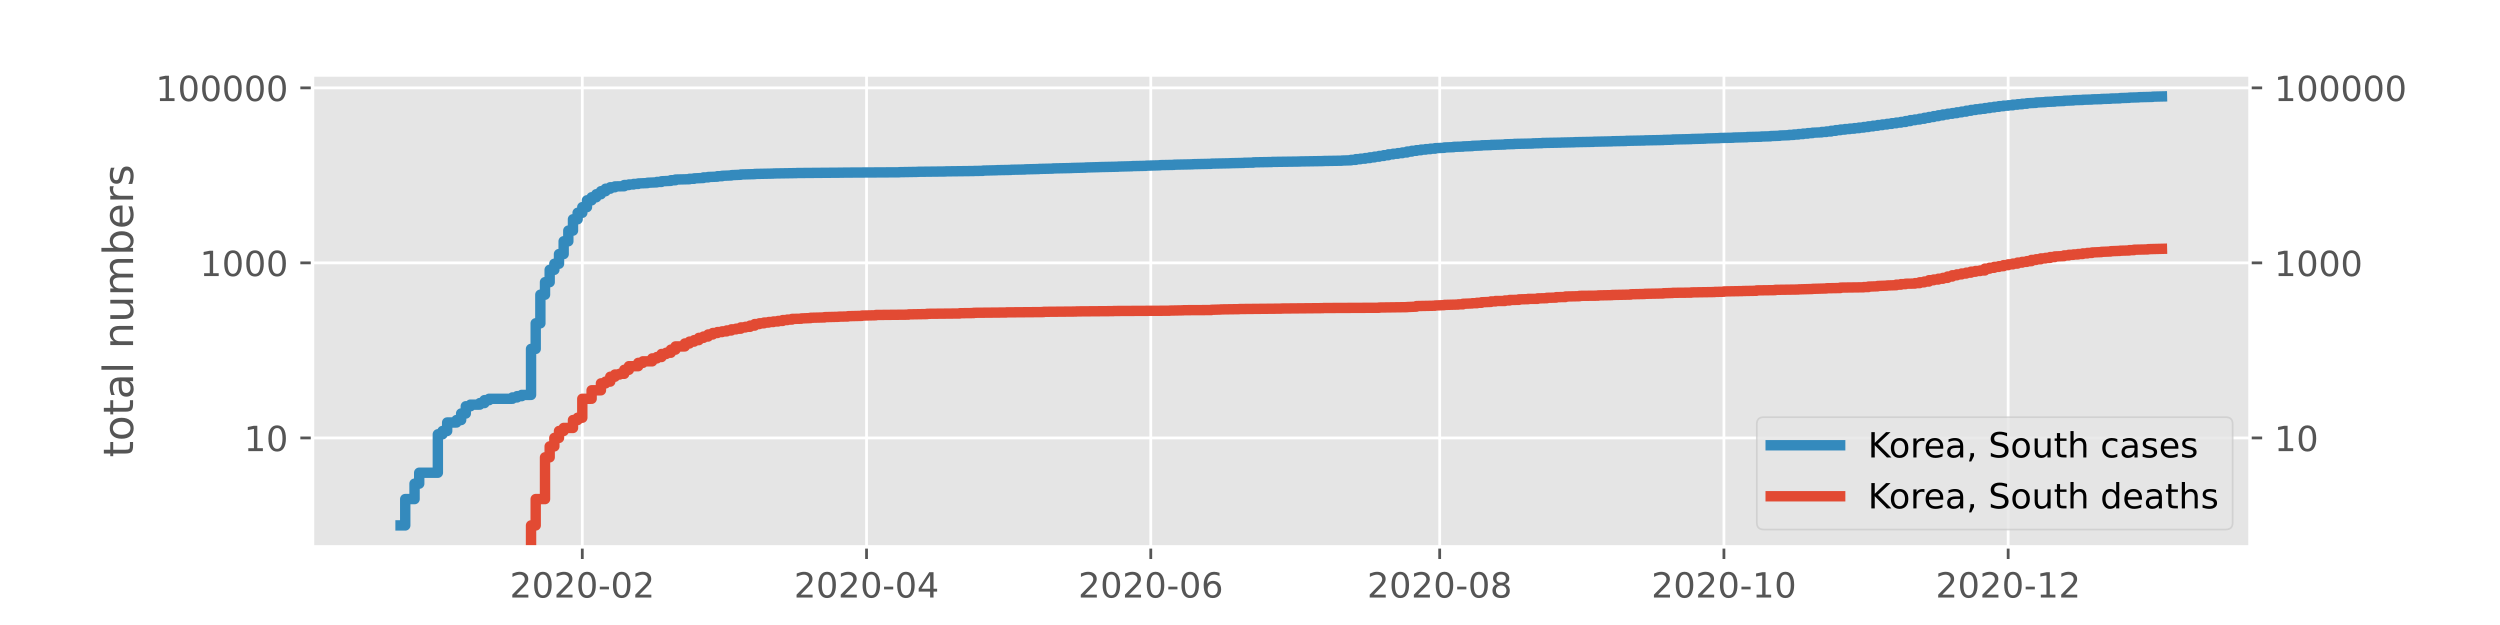
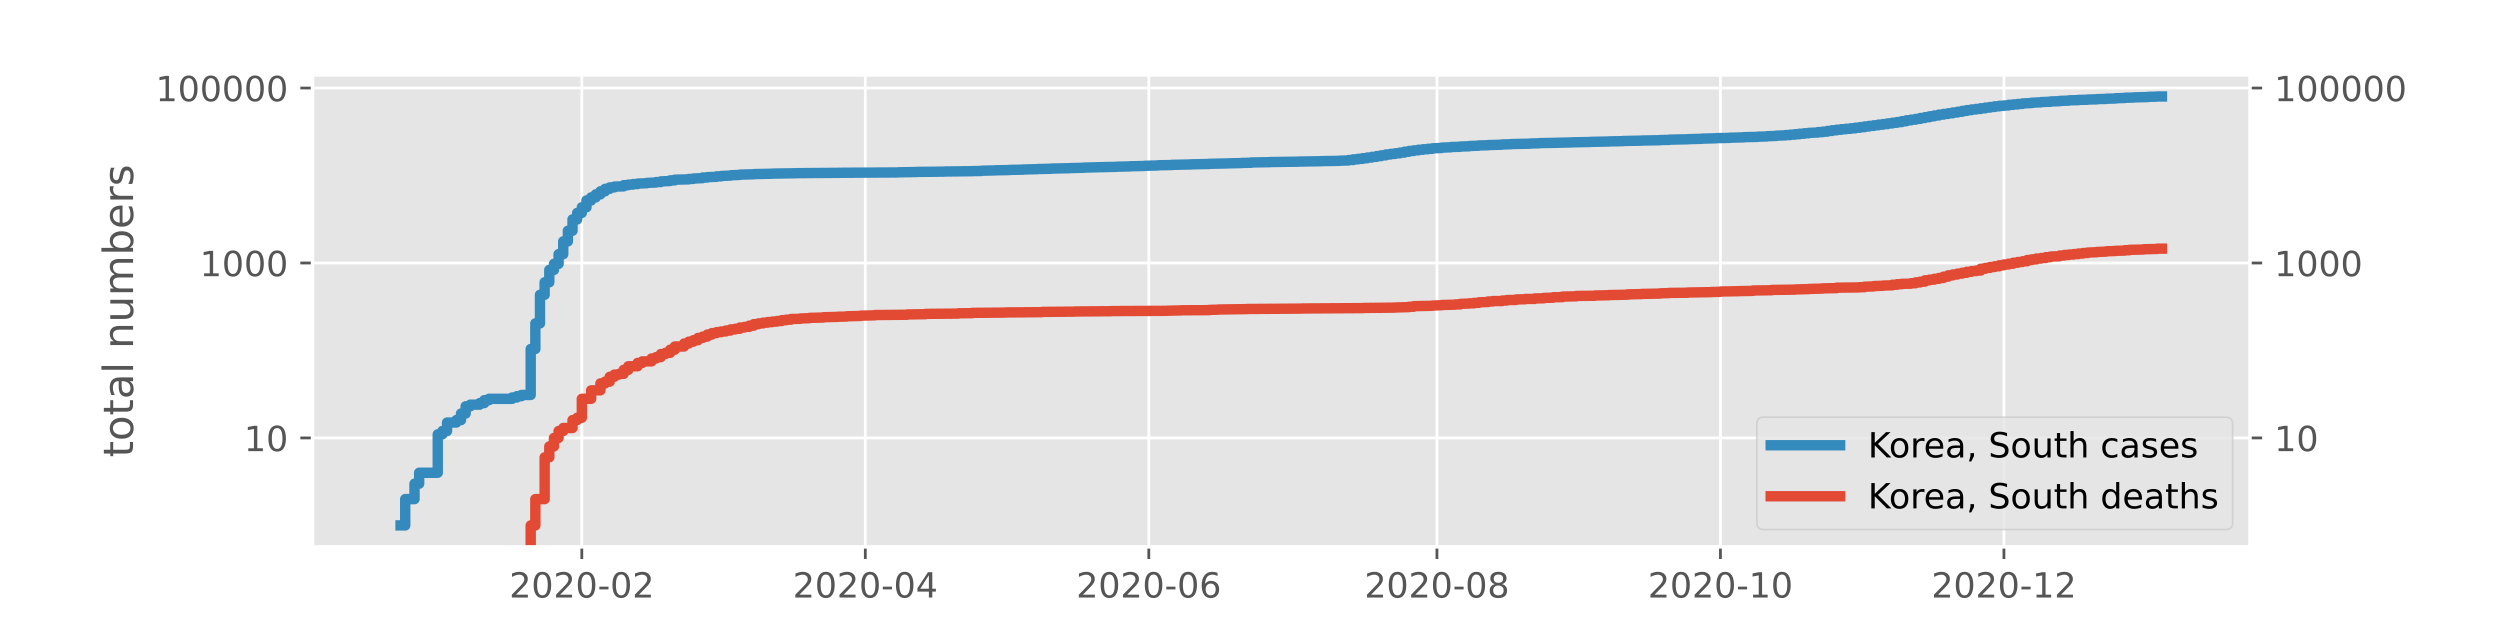
<svg xmlns="http://www.w3.org/2000/svg" xmlns:xlink="http://www.w3.org/1999/xlink" height="180pt" version="1.1" viewBox="0 0 720 180" width="720pt">
  <defs>
    <style type="text/css">*{stroke-linecap:butt;stroke-linejoin:round;}</style>
  </defs>
  <g id="figure_1">
    <g id="patch_1">
      <path d="M 0 180  L 720 180  L 720 0  L 0 0  z " style="fill:#ffffff;" />
    </g>
    <g id="axes_1">
      <g id="patch_2">
        <path d="M 90 157.5  L 648 157.5  L 648 21.6  L 90 21.6  z " style="fill:#e5e5e5;" />
      </g>
      <g id="matplotlib.axis_1">
        <g id="xtick_1">
          <g id="line2d_1">
-             <path clip-path="url(#p3147cd5ca9)" d="M 167.701 157.5  L 167.701 21.6  " style="fill:none;stroke:#ffffff;stroke-linecap:square;stroke-width:0.8;" />
+             <path clip-path="url(#p3186e4d75a)" d="M 167.563 157.5  L 167.563 21.6  " style="fill:none;stroke:#ffffff;stroke-linecap:square;stroke-width:0.8;" />
          </g>
          <g id="line2d_2">
            <defs>
-               <path d="M 0 0  L 0 3.5  " id="m04c2a3dbbf" style="stroke:#555555;stroke-width:0.8;" />
+               <path d="M 0 0  L 0 3.5  " id="m33f49ccb04" style="stroke:#555555;stroke-width:0.8;" />
            </defs>
            <g>
-               <use style="fill:#555555;stroke:#555555;stroke-width:0.8;" x="167.701" xlink:href="#m04c2a3dbbf" y="157.5" />
+               <use style="fill:#555555;stroke:#555555;stroke-width:0.8;" x="167.563" xlink:href="#m33f49ccb04" y="157.5" />
            </g>
          </g>
          <g id="text_1">
-             <text style="fill:#555555;font-family:DejaVu Sans;font-size:10px;font-stretch:normal;font-style:normal;font-weight:normal;text-anchor:middle;" transform="rotate(-0, 167.7013, 172.0984)" x="167.701" y="172.098">2020-02</text>
+             <text style="fill:#555555;font-family:DejaVu Sans;font-size:10px;font-stretch:normal;font-style:normal;font-weight:normal;text-anchor:middle;" transform="rotate(-0, 167.5632, 172.0984)" x="167.563" y="172.098">2020-02</text>
          </g>
        </g>
        <g id="xtick_2">
          <g id="line2d_3">
-             <path clip-path="url(#p3147cd5ca9)" d="M 249.563 157.5  L 249.563 21.6  " style="fill:none;stroke:#ffffff;stroke-linecap:square;stroke-width:0.8;" />
+             <path clip-path="url(#p3186e4d75a)" d="M 249.209 157.5  L 249.209 21.6  " style="fill:none;stroke:#ffffff;stroke-linecap:square;stroke-width:0.8;" />
          </g>
          <g id="line2d_4">
            <g>
-               <use style="fill:#555555;stroke:#555555;stroke-width:0.8;" x="249.563" xlink:href="#m04c2a3dbbf" y="157.5" />
+               <use style="fill:#555555;stroke:#555555;stroke-width:0.8;" x="249.209" xlink:href="#m33f49ccb04" y="157.5" />
            </g>
          </g>
          <g id="text_2">
-             <text style="fill:#555555;font-family:DejaVu Sans;font-size:10px;font-stretch:normal;font-style:normal;font-weight:normal;text-anchor:middle;" transform="rotate(-0, 249.5628, 172.0984)" x="249.563" y="172.098">2020-04</text>
+             <text style="fill:#555555;font-family:DejaVu Sans;font-size:10px;font-stretch:normal;font-style:normal;font-weight:normal;text-anchor:middle;" transform="rotate(-0, 249.2087, 172.0984)" x="249.209" y="172.098">2020-04</text>
          </g>
        </g>
        <g id="xtick_3">
          <g id="line2d_5">
-             <path clip-path="url(#p3147cd5ca9)" d="M 331.424 157.5  L 331.424 21.6  " style="fill:none;stroke:#ffffff;stroke-linecap:square;stroke-width:0.8;" />
+             <path clip-path="url(#p3186e4d75a)" d="M 330.854 157.5  L 330.854 21.6  " style="fill:none;stroke:#ffffff;stroke-linecap:square;stroke-width:0.8;" />
          </g>
          <g id="line2d_6">
            <g>
-               <use style="fill:#555555;stroke:#555555;stroke-width:0.8;" x="331.424" xlink:href="#m04c2a3dbbf" y="157.5" />
+               <use style="fill:#555555;stroke:#555555;stroke-width:0.8;" x="330.854" xlink:href="#m33f49ccb04" y="157.5" />
            </g>
          </g>
          <g id="text_3">
-             <text style="fill:#555555;font-family:DejaVu Sans;font-size:10px;font-stretch:normal;font-style:normal;font-weight:normal;text-anchor:middle;" transform="rotate(-0, 331.4242, 172.0984)" x="331.424" y="172.098">2020-06</text>
+             <text style="fill:#555555;font-family:DejaVu Sans;font-size:10px;font-stretch:normal;font-style:normal;font-weight:normal;text-anchor:middle;" transform="rotate(-0, 330.8542, 172.0984)" x="330.854" y="172.098">2020-06</text>
          </g>
        </g>
        <g id="xtick_4">
          <g id="line2d_7">
-             <path clip-path="url(#p3147cd5ca9)" d="M 414.628 157.5  L 414.628 21.6  " style="fill:none;stroke:#ffffff;stroke-linecap:square;stroke-width:0.8;" />
+             <path clip-path="url(#p3186e4d75a)" d="M 413.838 157.5  L 413.838 21.6  " style="fill:none;stroke:#ffffff;stroke-linecap:square;stroke-width:0.8;" />
          </g>
          <g id="line2d_8">
            <g>
-               <use style="fill:#555555;stroke:#555555;stroke-width:0.8;" x="414.628" xlink:href="#m04c2a3dbbf" y="157.5" />
+               <use style="fill:#555555;stroke:#555555;stroke-width:0.8;" x="413.838" xlink:href="#m33f49ccb04" y="157.5" />
            </g>
          </g>
          <g id="text_4">
-             <text style="fill:#555555;font-family:DejaVu Sans;font-size:10px;font-stretch:normal;font-style:normal;font-weight:normal;text-anchor:middle;" transform="rotate(-0, 414.6277, 172.0984)" x="414.628" y="172.098">2020-08</text>
+             <text style="fill:#555555;font-family:DejaVu Sans;font-size:10px;font-stretch:normal;font-style:normal;font-weight:normal;text-anchor:middle;" transform="rotate(-0, 413.8381, 172.0984)" x="413.838" y="172.098">2020-08</text>
          </g>
        </g>
        <g id="xtick_5">
          <g id="line2d_9">
-             <path clip-path="url(#p3147cd5ca9)" d="M 496.489 157.5  L 496.489 21.6  " style="fill:none;stroke:#ffffff;stroke-linecap:square;stroke-width:0.8;" />
+             <path clip-path="url(#p3186e4d75a)" d="M 495.484 157.5  L 495.484 21.6  " style="fill:none;stroke:#ffffff;stroke-linecap:square;stroke-width:0.8;" />
          </g>
          <g id="line2d_10">
            <g>
-               <use style="fill:#555555;stroke:#555555;stroke-width:0.8;" x="496.489" xlink:href="#m04c2a3dbbf" y="157.5" />
+               <use style="fill:#555555;stroke:#555555;stroke-width:0.8;" x="495.484" xlink:href="#m33f49ccb04" y="157.5" />
            </g>
          </g>
          <g id="text_5">
-             <text style="fill:#555555;font-family:DejaVu Sans;font-size:10px;font-stretch:normal;font-style:normal;font-weight:normal;text-anchor:middle;" transform="rotate(-0, 496.4892, 172.0984)" x="496.489" y="172.098">2020-10</text>
+             <text style="fill:#555555;font-family:DejaVu Sans;font-size:10px;font-stretch:normal;font-style:normal;font-weight:normal;text-anchor:middle;" transform="rotate(-0, 495.4836, 172.0984)" x="495.484" y="172.098">2020-10</text>
          </g>
        </g>
        <g id="xtick_6">
          <g id="line2d_11">
-             <path clip-path="url(#p3147cd5ca9)" d="M 578.351 157.5  L 578.351 21.6  " style="fill:none;stroke:#ffffff;stroke-linecap:square;stroke-width:0.8;" />
+             <path clip-path="url(#p3186e4d75a)" d="M 577.129 157.5  L 577.129 21.6  " style="fill:none;stroke:#ffffff;stroke-linecap:square;stroke-width:0.8;" />
          </g>
          <g id="line2d_12">
            <g>
-               <use style="fill:#555555;stroke:#555555;stroke-width:0.8;" x="578.351" xlink:href="#m04c2a3dbbf" y="157.5" />
+               <use style="fill:#555555;stroke:#555555;stroke-width:0.8;" x="577.129" xlink:href="#m33f49ccb04" y="157.5" />
            </g>
          </g>
          <g id="text_6">
-             <text style="fill:#555555;font-family:DejaVu Sans;font-size:10px;font-stretch:normal;font-style:normal;font-weight:normal;text-anchor:middle;" transform="rotate(-0, 578.3506, 172.0984)" x="578.351" y="172.098">2020-12</text>
+             <text style="fill:#555555;font-family:DejaVu Sans;font-size:10px;font-stretch:normal;font-style:normal;font-weight:normal;text-anchor:middle;" transform="rotate(-0, 577.129, 172.0984)" x="577.129" y="172.098">2020-12</text>
          </g>
        </g>
      </g>
      <g id="matplotlib.axis_2">
        <g id="ytick_1">
          <g id="line2d_13">
-             <path clip-path="url(#p3147cd5ca9)" d="M 90 126.119  L 648 126.119  " style="fill:none;stroke:#ffffff;stroke-linecap:square;stroke-width:0.8;" />
+             <path clip-path="url(#p3186e4d75a)" d="M 90 126.129  L 648 126.129  " style="fill:none;stroke:#ffffff;stroke-linecap:square;stroke-width:0.8;" />
          </g>
          <g id="line2d_14">
            <defs>
-               <path d="M 0 0  L -3.5 0  " id="mcd83917916" style="stroke:#555555;stroke-width:0.8;" />
+               <path d="M 0 0  L -3.5 0  " id="m52ed356f46" style="stroke:#555555;stroke-width:0.8;" />
            </defs>
            <g>
-               <use style="fill:#555555;stroke:#555555;stroke-width:0.8;" x="90" xlink:href="#mcd83917916" y="126.119" />
+               <use style="fill:#555555;stroke:#555555;stroke-width:0.8;" x="90" xlink:href="#m52ed356f46" y="126.129" />
            </g>
          </g>
          <g id="line2d_15">
            <defs>
-               <path d="M 0 0  L 3.5 0  " id="m14d192d67b" style="stroke:#555555;stroke-width:0.8;" />
+               <path d="M 0 0  L 3.5 0  " id="m038ac6c9b2" style="stroke:#555555;stroke-width:0.8;" />
            </defs>
            <g>
-               <use style="fill:#555555;stroke:#555555;stroke-width:0.8;" x="648" xlink:href="#m14d192d67b" y="126.119" />
+               <use style="fill:#555555;stroke:#555555;stroke-width:0.8;" x="648" xlink:href="#m038ac6c9b2" y="126.129" />
            </g>
          </g>
          <g id="text_7">
-             <text style="fill:#555555;font-family:DejaVu Sans;font-size:10px;font-stretch:normal;font-style:normal;font-weight:normal;text-anchor:end;" transform="rotate(-0, 83, 129.9178)" x="83" y="129.918">10</text>
+             <text style="fill:#555555;font-family:DejaVu Sans;font-size:10px;font-stretch:normal;font-style:normal;font-weight:normal;text-anchor:end;" transform="rotate(-0, 83, 129.9281)" x="83" y="129.928">10</text>
          </g>
          <g id="text_8">
-             <text style="fill:#555555;font-family:DejaVu Sans;font-size:10px;font-stretch:normal;font-style:normal;font-weight:normal;text-anchor:start;" transform="rotate(-0, 655, 129.9178)" x="655" y="129.918">10</text>
+             <text style="fill:#555555;font-family:DejaVu Sans;font-size:10px;font-stretch:normal;font-style:normal;font-weight:normal;text-anchor:start;" transform="rotate(-0, 655, 129.9281)" x="655" y="129.928">10</text>
          </g>
        </g>
        <g id="ytick_2">
          <g id="line2d_16">
-             <path clip-path="url(#p3147cd5ca9)" d="M 90 75.71  L 648 75.71  " style="fill:none;stroke:#ffffff;stroke-linecap:square;stroke-width:0.8;" />
+             <path clip-path="url(#p3186e4d75a)" d="M 90 75.741  L 648 75.741  " style="fill:none;stroke:#ffffff;stroke-linecap:square;stroke-width:0.8;" />
          </g>
          <g id="line2d_17">
            <g>
-               <use style="fill:#555555;stroke:#555555;stroke-width:0.8;" x="90" xlink:href="#mcd83917916" y="75.71" />
+               <use style="fill:#555555;stroke:#555555;stroke-width:0.8;" x="90" xlink:href="#m52ed356f46" y="75.741" />
            </g>
          </g>
          <g id="line2d_18">
            <g>
-               <use style="fill:#555555;stroke:#555555;stroke-width:0.8;" x="648" xlink:href="#m14d192d67b" y="75.71" />
+               <use style="fill:#555555;stroke:#555555;stroke-width:0.8;" x="648" xlink:href="#m038ac6c9b2" y="75.741" />
            </g>
          </g>
          <g id="text_9">
-             <text style="fill:#555555;font-family:DejaVu Sans;font-size:10px;font-stretch:normal;font-style:normal;font-weight:normal;text-anchor:end;" transform="rotate(-0, 83, 79.50959)" x="83" y="79.51">1000</text>
+             <text style="fill:#555555;font-family:DejaVu Sans;font-size:10px;font-stretch:normal;font-style:normal;font-weight:normal;text-anchor:end;" transform="rotate(-0, 83, 79.5405)" x="83" y="79.54">1000</text>
          </g>
          <g id="text_10">
-             <text style="fill:#555555;font-family:DejaVu Sans;font-size:10px;font-stretch:normal;font-style:normal;font-weight:normal;text-anchor:start;" transform="rotate(-0, 655, 79.50959)" x="655" y="79.51">1000</text>
+             <text style="fill:#555555;font-family:DejaVu Sans;font-size:10px;font-stretch:normal;font-style:normal;font-weight:normal;text-anchor:start;" transform="rotate(-0, 655, 79.5405)" x="655" y="79.54">1000</text>
          </g>
        </g>
        <g id="ytick_3">
          <g id="line2d_19">
-             <path clip-path="url(#p3147cd5ca9)" d="M 90 25.302  L 648 25.302  " style="fill:none;stroke:#ffffff;stroke-linecap:square;stroke-width:0.8;" />
+             <path clip-path="url(#p3186e4d75a)" d="M 90 25.354  L 648 25.354  " style="fill:none;stroke:#ffffff;stroke-linecap:square;stroke-width:0.8;" />
          </g>
          <g id="line2d_20">
            <g>
-               <use style="fill:#555555;stroke:#555555;stroke-width:0.8;" x="90" xlink:href="#mcd83917916" y="25.302" />
+               <use style="fill:#555555;stroke:#555555;stroke-width:0.8;" x="90" xlink:href="#m52ed356f46" y="25.354" />
            </g>
          </g>
          <g id="line2d_21">
            <g>
-               <use style="fill:#555555;stroke:#555555;stroke-width:0.8;" x="648" xlink:href="#m14d192d67b" y="25.302" />
+               <use style="fill:#555555;stroke:#555555;stroke-width:0.8;" x="648" xlink:href="#m038ac6c9b2" y="25.354" />
            </g>
          </g>
          <g id="text_11">
-             <text style="fill:#555555;font-family:DejaVu Sans;font-size:10px;font-stretch:normal;font-style:normal;font-weight:normal;text-anchor:end;" transform="rotate(-0, 83, 29.10135)" x="83" y="29.101">100000</text>
+             <text style="fill:#555555;font-family:DejaVu Sans;font-size:10px;font-stretch:normal;font-style:normal;font-weight:normal;text-anchor:end;" transform="rotate(-0, 83, 29.15286)" x="83" y="29.153">100000</text>
          </g>
          <g id="text_12">
-             <text style="fill:#555555;font-family:DejaVu Sans;font-size:10px;font-stretch:normal;font-style:normal;font-weight:normal;text-anchor:start;" transform="rotate(-0, 655, 29.10135)" x="655" y="29.101">100000</text>
+             <text style="fill:#555555;font-family:DejaVu Sans;font-size:10px;font-stretch:normal;font-style:normal;font-weight:normal;text-anchor:start;" transform="rotate(-0, 655, 29.15286)" x="655" y="29.153">100000</text>
          </g>
        </g>
        <g id="text_13">
          <text style="fill:#555555;font-family:DejaVu Sans;font-size:12px;font-stretch:normal;font-style:normal;font-weight:normal;text-anchor:middle;" transform="rotate(-90, 38.32937, 89.55)" x="38.329" y="89.55">total numbers</text>
        </g>
      </g>
      <g id="line2d_22">
-         <path clip-path="url(#p3147cd5ca9)" d="M 115.364 151.323  L 116.706 151.323  L 116.706 143.736  L 119.39 143.736  L 119.39 139.297  L 120.732 139.297  L 120.732 136.148  L 126.1 136.148  L 126.1 125.075  L 127.442 125.075  L 127.442 124.123  L 128.784 124.123  L 128.784 121.68  L 131.468 121.68  L 131.468 120.974  L 132.81 120.974  L 132.81 119.093  L 134.152 119.093  L 134.152 117.002  L 135.494 117.002  L 135.494 116.536  L 138.177 116.536  L 138.177 116.089  L 139.519 116.089  L 139.519 115.246  L 140.861 115.246  L 140.861 114.848  L 147.571 114.848  L 147.571 114.464  L 148.913 114.464  L 148.913 114.093  L 150.255 114.093  L 150.255 113.734  L 152.939 113.734  L 152.939 100.485  L 154.281 100.485  L 154.281 93.111  L 155.623 93.111  L 155.623 84.872  L 156.965 84.872  L 156.965 81.265  L 158.307 81.265  L 158.307 77.71  L 159.649 77.71  L 159.649 75.965  L 160.991 75.965  L 160.991 73.172  L 162.333 73.172  L 162.333 69.485  L 163.675 69.485  L 163.675 66.419  L 165.017 66.419  L 165.017 63.151  L 166.359 63.151  L 166.359 61.283  L 167.701 61.283  L 167.701 59.656  L 169.043 59.656  L 169.043 57.694  L 170.385 57.694  L 170.385 56.812  L 171.727 56.812  L 171.727 55.938  L 173.069 55.938  L 173.069 55.066  L 174.411 55.066  L 174.411 54.346  L 175.753 54.346  L 175.753 53.93  L 177.095 53.93  L 177.095 53.687  L 179.779 53.636  L 179.779 53.289  L 181.121 53.289  L 181.121 53.13  L 182.463 53.13  L 182.463 52.978  L 183.805 52.978  L 183.805 52.832  L 186.489 52.729  L 186.489 52.631  L 189.173 52.519  L 189.173 52.398  L 190.515 52.398  L 190.515 52.202  L 193.199 52.091  L 193.199 51.907  L 194.541 51.907  L 194.541 51.707  L 198.567 51.615  L 198.567 51.494  L 199.909 51.494  L 199.909 51.37  L 202.593 51.263  L 202.593 51.093  L 203.935 51.093  L 203.935 50.972  L 206.619 50.884  L 206.619 50.743  L 207.961 50.743  L 207.961 50.631  L 210.645 50.533  L 210.645 50.439  L 213.329 50.337  L 213.329 50.25  L 217.355 50.15  L 217.355 50.094  L 222.723 49.993  L 222.723 49.96  L 229.433 49.855  L 229.433 49.832  L 242.853 49.727  L 242.853 49.713  L 258.957 49.623  L 258.957 49.589  L 264.325 49.501  L 264.325 49.472  L 272.377 49.386  L 272.377 49.354  L 280.429 49.26  L 280.429 49.241  L 283.113 49.202  L 283.113 49.126  L 287.139 49.033  L 287.139 49.007  L 291.165 48.937  L 291.165 48.891  L 295.19 48.818  L 295.19 48.77  L 299.216 48.682  L 299.216 48.646  L 303.242 48.559  L 303.242 48.508  L 308.61 48.401  L 308.61 48.37  L 312.636 48.279  L 312.636 48.235  L 316.662 48.133  L 316.662 48.118  L 322.03 48.009  L 322.03 47.975  L 326.056 47.877  L 326.056 47.841  L 330.082 47.761  L 330.082 47.716  L 334.108 47.609  L 334.108 47.558  L 338.134 47.483  L 338.134 47.431  L 343.502 47.325  L 343.502 47.289  L 348.87 47.18  L 348.87 47.131  L 354.238 47.024  L 354.238 47.004  L 358.264 46.918  L 358.264 46.872  L 360.948 46.84  L 360.948 46.752  L 366.316 46.666  L 366.316 46.629  L 374.368 46.523  L 374.368 46.497  L 381.078 46.392  L 381.078 46.365  L 386.446 46.279  L 386.446 46.237  L 389.13 46.161  L 389.13 46.04  L 390.472 46.04  L 390.472 45.838  L 391.814 45.838  L 391.814 45.699  L 393.156 45.699  L 393.156 45.526  L 394.498 45.526  L 394.498 45.322  L 395.84 45.322  L 395.84 45.127  L 397.182 45.127  L 397.182 44.913  L 398.524 44.913  L 398.524 44.697  L 399.866 44.697  L 399.866 44.444  L 401.208 44.444  L 401.208 44.278  L 402.55 44.278  L 402.55 44.106  L 403.892 44.106  L 403.892 43.912  L 405.234 43.912  L 405.234 43.651  L 406.576 43.651  L 406.576 43.436  L 407.918 43.436  L 407.918 43.252  L 409.26 43.252  L 409.26 43.085  L 410.602 43.085  L 410.602 42.948  L 411.944 42.948  L 411.944 42.82  L 413.286 42.82  L 413.286 42.676  L 415.97 42.572  L 415.97 42.468  L 418.654 42.38  L 418.654 42.293  L 421.338 42.232  L 421.338 42.162  L 424.022 42.083  L 424.022 42.004  L 426.706 41.916  L 426.706 41.848  L 429.39 41.789  L 429.39 41.735  L 433.416 41.628  L 433.416 41.554  L 436.1 41.493  L 436.1 41.44  L 441.468 41.339  L 441.468 41.287  L 444.152 41.228  L 444.152 41.175  L 449.519 41.079  L 449.519 41.062  L 453.545 40.974  L 453.545 40.945  L 458.913 40.849  L 458.913 40.815  L 464.281 40.708  L 464.281 40.676  L 468.307 40.607  L 468.307 40.562  L 473.675 40.461  L 473.675 40.429  L 479.043 40.332  L 479.043 40.292  L 481.727 40.241  L 481.727 40.175  L 487.095 40.066  L 487.095 40.029  L 491.121 39.934  L 491.121 39.886  L 495.147 39.783  L 495.147 39.743  L 499.173 39.665  L 499.173 39.614  L 503.199 39.52  L 503.199 39.462  L 507.225 39.373  L 507.225 39.315  L 509.909 39.259  L 509.909 39.184  L 512.593 39.105  L 512.593 39.025  L 515.277 38.939  L 515.277 38.853  L 516.619 38.853  L 516.619 38.735  L 517.961 38.735  L 517.961 38.608  L 519.303 38.608  L 519.303 38.475  L 520.645 38.475  L 520.645 38.335  L 521.987 38.335  L 521.987 38.217  L 524.671 38.12  L 524.671 37.998  L 526.013 37.998  L 526.013 37.865  L 527.355 37.865  L 527.355 37.666  L 528.697 37.666  L 528.697 37.475  L 530.039 37.475  L 530.039 37.314  L 531.381 37.314  L 531.381 37.168  L 532.723 37.168  L 532.723 37.046  L 534.065 37.046  L 534.065 36.903  L 535.407 36.903  L 535.407 36.743  L 536.749 36.743  L 536.749 36.576  L 538.091 36.576  L 538.091 36.385  L 539.433 36.385  L 539.433 36.21  L 540.775 36.21  L 540.775 36.025  L 542.117 36.025  L 542.117 35.847  L 543.459 35.847  L 543.459 35.678  L 544.801 35.678  L 544.801 35.488  L 546.143 35.488  L 546.143 35.305  L 547.485 35.305  L 547.485 35.119  L 548.827 35.119  L 548.827 34.867  L 550.169 34.867  L 550.169 34.6  L 551.511 34.6  L 551.511 34.418  L 552.853 34.418  L 552.853 34.198  L 554.195 34.198  L 554.195 33.936  L 555.537 33.936  L 555.537 33.695  L 556.879 33.695  L 556.879 33.447  L 558.221 33.447  L 558.221 33.207  L 559.563 33.207  L 559.563 32.963  L 560.905 32.963  L 560.905 32.761  L 562.247 32.761  L 562.247 32.574  L 563.589 32.574  L 563.589 32.345  L 564.931 32.345  L 564.931 32.142  L 566.273 32.142  L 566.273 31.892  L 567.615 31.892  L 567.615 31.668  L 568.957 31.668  L 568.957 31.48  L 570.299 31.48  L 570.299 31.325  L 571.641 31.325  L 571.641 31.129  L 572.983 31.129  L 572.983 30.935  L 574.325 30.935  L 574.325 30.759  L 575.667 30.759  L 575.667 30.576  L 577.009 30.576  L 577.009 30.431  L 578.351 30.431  L 578.351 30.317  L 579.693 30.317  L 579.693 30.142  L 581.035 30.142  L 581.035 30.021  L 582.377 30.021  L 582.377 29.881  L 583.719 29.881  L 583.719 29.737  L 586.403 29.627  L 586.403 29.524  L 589.087 29.417  L 589.087 29.346  L 591.771 29.261  L 591.771 29.173  L 594.455 29.093  L 594.455 29.014  L 597.139 28.925  L 597.139 28.846  L 599.823 28.788  L 599.823 28.73  L 602.506 28.67  L 602.506 28.61  L 605.19 28.559  L 605.19 28.496  L 607.874 28.439  L 607.874 28.375  L 610.558 28.324  L 610.558 28.245  L 613.242 28.174  L 613.242 28.107  L 615.926 28.043  L 615.926 27.993  L 619.952 27.904  L 619.952 27.839  L 622.636 27.777  L 622.636 27.777  " style="fill:none;stroke:#348abd;stroke-linecap:square;stroke-width:3;" />
+         <path clip-path="url(#p3186e4d75a)" d="M 115.364 151.323  L 116.702 151.323  L 116.702 143.739  L 119.379 143.739  L 119.379 139.302  L 120.717 139.302  L 120.717 136.155  L 126.071 136.155  L 126.071 125.086  L 127.41 125.086  L 127.41 124.134  L 128.748 124.134  L 128.748 121.692  L 131.425 121.692  L 131.425 120.986  L 132.763 120.986  L 132.763 119.106  L 134.102 119.106  L 134.102 117.016  L 135.44 117.016  L 135.44 116.55  L 138.117 116.55  L 138.117 116.103  L 139.456 116.103  L 139.456 115.261  L 140.794 115.261  L 140.794 114.863  L 147.486 114.863  L 147.486 114.479  L 148.825 114.479  L 148.825 114.108  L 150.163 114.108  L 150.163 113.75  L 152.84 113.75  L 152.84 100.506  L 154.179 100.506  L 154.179 93.134  L 155.517 93.134  L 155.517 84.9  L 156.856 84.9  L 156.856 81.294  L 158.194 81.294  L 158.194 77.741  L 159.533 77.741  L 159.533 75.996  L 160.871 75.996  L 160.871 73.204  L 162.209 73.204  L 162.209 69.519  L 163.548 69.519  L 163.548 66.453  L 164.886 66.453  L 164.886 63.187  L 166.225 63.187  L 166.225 61.32  L 167.563 61.32  L 167.563 59.693  L 168.902 59.693  L 168.902 57.732  L 170.24 57.732  L 170.24 56.851  L 171.579 56.851  L 171.579 55.977  L 172.917 55.977  L 172.917 55.105  L 174.255 55.105  L 174.255 54.386  L 175.594 54.386  L 175.594 53.97  L 176.932 53.97  L 176.932 53.727  L 179.609 53.676  L 179.609 53.329  L 180.948 53.329  L 180.948 53.17  L 182.286 53.17  L 182.286 53.018  L 183.625 53.018  L 183.625 52.872  L 186.302 52.77  L 186.302 52.671  L 188.978 52.56  L 188.978 52.438  L 190.317 52.438  L 190.317 52.242  L 192.994 52.132  L 192.994 51.947  L 194.332 51.947  L 194.332 51.748  L 198.348 51.655  L 198.348 51.535  L 199.686 51.535  L 199.686 51.411  L 202.363 51.304  L 202.363 51.134  L 203.701 51.134  L 203.701 51.014  L 206.378 50.925  L 206.378 50.784  L 207.717 50.784  L 207.717 50.672  L 210.394 50.574  L 210.394 50.48  L 213.071 50.378  L 213.071 50.291  L 217.086 50.191  L 217.086 50.135  L 222.44 50.034  L 222.44 50.001  L 229.132 49.896  L 229.132 49.874  L 242.516 49.768  L 242.516 49.754  L 258.578 49.665  L 258.578 49.631  L 263.932 49.542  L 263.932 49.514  L 271.962 49.427  L 271.962 49.396  L 279.993 49.302  L 279.993 49.283  L 282.67 49.244  L 282.67 49.168  L 286.685 49.075  L 286.685 49.049  L 290.701 48.979  L 290.701 48.933  L 294.716 48.86  L 294.716 48.812  L 298.731 48.724  L 298.731 48.688  L 302.747 48.601  L 302.747 48.55  L 308.101 48.443  L 308.101 48.412  L 312.116 48.321  L 312.116 48.277  L 316.131 48.175  L 316.131 48.16  L 321.485 48.051  L 321.485 48.017  L 325.5 47.919  L 325.5 47.883  L 329.516 47.804  L 329.516 47.758  L 333.531 47.652  L 333.531 47.6  L 337.546 47.526  L 337.546 47.473  L 342.9 47.367  L 342.9 47.331  L 348.254 47.223  L 348.254 47.173  L 353.608 47.067  L 353.608 47.046  L 357.623 46.961  L 357.623 46.914  L 360.3 46.882  L 360.3 46.794  L 365.654 46.708  L 365.654 46.672  L 373.685 46.566  L 373.685 46.54  L 380.377 46.435  L 380.377 46.408  L 385.731 46.322  L 385.731 46.28  L 388.408 46.204  L 388.408 46.083  L 389.746 46.083  L 389.746 45.882  L 391.084 45.882  L 391.084 45.742  L 392.423 45.742  L 392.423 45.57  L 393.761 45.57  L 393.761 45.365  L 395.1 45.365  L 395.1 45.171  L 396.438 45.171  L 396.438 44.956  L 397.777 44.956  L 397.777 44.74  L 399.115 44.74  L 399.115 44.488  L 400.454 44.488  L 400.454 44.322  L 401.792 44.322  L 401.792 44.15  L 403.13 44.15  L 403.13 43.956  L 404.469 43.956  L 404.469 43.695  L 405.807 43.695  L 405.807 43.48  L 407.146 43.48  L 407.146 43.297  L 408.484 43.297  L 408.484 43.129  L 409.823 43.129  L 409.823 42.992  L 411.161 42.992  L 411.161 42.864  L 412.5 42.864  L 412.5 42.72  L 415.177 42.617  L 415.177 42.512  L 417.853 42.424  L 417.853 42.338  L 420.53 42.276  L 420.53 42.207  L 423.207 42.127  L 423.207 42.049  L 425.884 41.961  L 425.884 41.893  L 428.561 41.833  L 428.561 41.78  L 432.576 41.673  L 432.576 41.599  L 435.253 41.538  L 435.253 41.485  L 440.607 41.384  L 440.607 41.332  L 443.284 41.273  L 443.284 41.22  L 448.638 41.124  L 448.638 41.107  L 452.653 41.019  L 452.653 40.99  L 458.007 40.894  L 458.007 40.86  L 463.361 40.754  L 463.361 40.721  L 467.376 40.653  L 467.376 40.608  L 472.73 40.507  L 472.73 40.475  L 478.084 40.377  L 478.084 40.338  L 480.761 40.287  L 480.761 40.221  L 486.114 40.112  L 486.114 40.075  L 490.13 39.979  L 490.13 39.932  L 494.145 39.829  L 494.145 39.789  L 498.16 39.71  L 498.16 39.66  L 502.176 39.565  L 502.176 39.508  L 506.191 39.418  L 506.191 39.361  L 508.868 39.305  L 508.868 39.23  L 511.545 39.151  L 511.545 39.071  L 514.222 38.985  L 514.222 38.899  L 515.56 38.899  L 515.56 38.781  L 516.899 38.781  L 516.899 38.654  L 518.237 38.654  L 518.237 38.521  L 519.576 38.521  L 519.576 38.381  L 520.914 38.381  L 520.914 38.263  L 523.591 38.167  L 523.591 38.044  L 524.929 38.044  L 524.929 37.912  L 526.268 37.912  L 526.268 37.713  L 527.606 37.713  L 527.606 37.522  L 528.945 37.522  L 528.945 37.36  L 530.283 37.36  L 530.283 37.214  L 531.622 37.214  L 531.622 37.093  L 532.96 37.093  L 532.96 36.95  L 534.299 36.95  L 534.299 36.789  L 535.637 36.789  L 535.637 36.623  L 536.976 36.623  L 536.976 36.432  L 538.314 36.432  L 538.314 36.257  L 539.652 36.257  L 539.652 36.072  L 540.991 36.072  L 540.991 35.894  L 542.329 35.894  L 542.329 35.725  L 543.668 35.725  L 543.668 35.536  L 545.006 35.536  L 545.006 35.352  L 546.345 35.352  L 546.345 35.166  L 547.683 35.166  L 547.683 34.914  L 549.022 34.914  L 549.022 34.648  L 550.36 34.648  L 550.36 34.466  L 551.698 34.466  L 551.698 34.246  L 553.037 34.246  L 553.037 33.984  L 554.375 33.984  L 554.375 33.743  L 555.714 33.743  L 555.714 33.496  L 557.052 33.496  L 557.052 33.255  L 558.391 33.255  L 558.391 33.011  L 559.729 33.011  L 559.729 32.809  L 561.068 32.809  L 561.068 32.623  L 562.406 32.623  L 562.406 32.393  L 563.745 32.393  L 563.745 32.191  L 565.083 32.191  L 565.083 31.941  L 566.421 31.941  L 566.421 31.717  L 567.76 31.717  L 567.76 31.529  L 569.098 31.529  L 569.098 31.374  L 570.437 31.374  L 570.437 31.178  L 571.775 31.178  L 571.775 30.984  L 573.114 30.984  L 573.114 30.809  L 574.452 30.809  L 574.452 30.625  L 575.791 30.625  L 575.791 30.48  L 577.129 30.48  L 577.129 30.367  L 578.467 30.367  L 578.467 30.192  L 579.806 30.192  L 579.806 30.071  L 581.144 30.071  L 581.144 29.93  L 582.483 29.93  L 582.483 29.787  L 585.16 29.677  L 585.16 29.574  L 587.837 29.467  L 587.837 29.396  L 590.514 29.311  L 590.514 29.223  L 593.19 29.143  L 593.19 29.064  L 595.867 28.975  L 595.867 28.896  L 598.544 28.838  L 598.544 28.78  L 601.221 28.72  L 601.221 28.66  L 603.898 28.61  L 603.898 28.546  L 606.575 28.489  L 606.575 28.426  L 609.252 28.374  L 609.252 28.295  L 611.929 28.224  L 611.929 28.157  L 614.606 28.093  L 614.606 28.043  L 618.621 27.954  L 618.621 27.89  L 621.298 27.828  L 621.298 27.777  L 622.636 27.777  L 622.636 27.777  " style="fill:none;stroke:#348abd;stroke-linecap:square;stroke-width:3;" />
      </g>
      <g id="line2d_23">
-         <path clip-path="url(#p3147cd5ca9)" d="M 152.939 181  L 152.939 151.323  L 154.281 151.323  L 154.281 143.736  L 156.965 143.736  L 156.965 131.71  L 158.307 131.71  L 158.307 128.561  L 159.649 128.561  L 159.649 126.119  L 160.991 126.119  L 160.991 124.123  L 162.333 124.123  L 162.333 123.247  L 165.017 123.247  L 165.017 120.974  L 166.359 120.974  L 166.359 120.31  L 167.701 120.31  L 167.701 114.848  L 170.385 114.848  L 170.385 112.406  L 173.069 112.406  L 173.069 110.41  L 174.411 110.41  L 174.411 109.901  L 175.753 109.901  L 175.753 108.502  L 177.095 108.502  L 177.095 107.864  L 178.437 107.864  L 178.437 107.659  L 179.779 107.659  L 179.779 106.506  L 181.121 106.506  L 181.121 105.463  L 183.805 105.463  L 183.805 104.51  L 185.147 104.51  L 185.147 104.063  L 187.831 104.063  L 187.831 103.221  L 189.173 103.221  L 189.173 102.823  L 190.515 102.823  L 190.515 101.947  L 191.857 101.947  L 191.857 101.592  L 193.199 101.592  L 193.199 100.698  L 194.541 100.698  L 194.541 99.772  L 197.225 99.772  L 197.225 98.919  L 198.567 98.919  L 198.567 98.385  L 199.909 98.385  L 199.909 97.959  L 201.251 97.959  L 201.251 97.31  L 202.593 97.31  L 202.593 96.923  L 203.935 96.923  L 203.935 96.331  L 205.277 96.331  L 205.277 95.908  L 206.619 95.908  L 206.619 95.634  L 207.961 95.634  L 207.961 95.433  L 209.303 95.433  L 209.303 95.171  L 210.645 95.171  L 210.645 94.852  L 211.987 94.852  L 211.987 94.665  L 213.329 94.665  L 213.329 94.3  L 214.671 94.3  L 214.671 94.122  L 216.013 94.122  L 216.013 93.774  L 217.355 93.774  L 217.355 93.327  L 218.697 93.327  L 218.697 93.111  L 220.039 93.111  L 220.039 92.898  L 221.381 92.898  L 221.381 92.741  L 222.723 92.741  L 222.723 92.587  L 224.065 92.587  L 224.065 92.434  L 225.407 92.434  L 225.407 92.185  L 226.749 92.185  L 226.749 92.038  L 228.091 92.038  L 228.091 91.845  L 230.775 91.797  L 230.775 91.703  L 233.459 91.609  L 233.459 91.516  L 237.485 91.423  L 237.485 91.332  L 241.511 91.241  L 241.511 91.196  L 244.195 91.151  L 244.195 91.061  L 248.221 90.973  L 248.221 90.885  L 252.247 90.798  L 252.247 90.711  L 261.641 90.625  L 261.641 90.54  L 267.009 90.455  L 267.009 90.372  L 276.403 90.288  L 276.403 90.206  L 280.429 90.165  L 280.429 90.083  L 289.823 90.002  L 289.823 89.962  L 300.558 89.881  L 300.558 89.802  L 309.952 89.723  L 309.952 89.683  L 320.688 89.605  L 320.688 89.566  L 336.792 89.489  L 336.792 89.451  L 340.818 89.374  L 340.818 89.336  L 348.87 89.298  L 348.87 89.222  L 351.554 89.147  L 351.554 89.11  L 356.922 89.036  L 356.922 88.999  L 369 88.889  L 369 88.853  L 381.078 88.744  L 381.078 88.708  L 397.182 88.637  L 397.182 88.566  L 405.234 88.46  L 405.234 88.425  L 407.918 88.32  L 407.918 88.148  L 413.286 88.047  L 413.286 87.979  L 415.97 87.879  L 415.97 87.813  L 419.996 87.714  L 419.996 87.649  L 421.338 87.649  L 421.338 87.487  L 424.022 87.391  L 424.022 87.328  L 425.364 87.328  L 425.364 87.202  L 426.706 87.202  L 426.706 87.046  L 429.39 86.954  L 429.39 86.803  L 430.732 86.803  L 430.732 86.683  L 433.416 86.683  L 433.416 86.534  L 434.758 86.534  L 434.758 86.388  L 437.442 86.359  L 437.442 86.215  L 440.126 86.158  L 440.126 86.074  L 442.81 86.074  L 442.81 85.933  L 445.494 85.878  L 445.494 85.767  L 448.177 85.713  L 448.177 85.577  L 450.861 85.55  L 450.861 85.39  L 454.887 85.311  L 454.887 85.206  L 460.255 85.154  L 460.255 85.076  L 464.281 85  L 464.281 84.948  L 469.649 84.847  L 469.649 84.747  L 473.675 84.672  L 473.675 84.622  L 479.043 84.524  L 479.043 84.451  L 481.727 84.378  L 481.727 84.33  L 487.095 84.282  L 487.095 84.21  L 493.805 84.115  L 493.805 84.068  L 496.489 84.022  L 496.489 83.928  L 501.857 83.836  L 501.857 83.813  L 505.883 83.744  L 505.883 83.631  L 511.251 83.563  L 511.251 83.474  L 517.961 83.385  L 517.961 83.341  L 521.987 83.232  L 521.987 83.189  L 526.013 83.081  L 526.013 83.017  L 530.039 82.953  L 530.039 82.826  L 536.749 82.743  L 536.749 82.68  L 538.091 82.68  L 538.091 82.537  L 540.775 82.455  L 540.775 82.354  L 543.459 82.274  L 543.459 82.215  L 546.143 82.136  L 546.143 81.979  L 547.485 81.979  L 547.485 81.825  L 548.827 81.825  L 548.827 81.711  L 551.511 81.673  L 551.511 81.542  L 552.853 81.542  L 552.853 81.302  L 554.195 81.302  L 554.195 81.085  L 555.537 81.085  L 555.537 80.699  L 556.879 80.699  L 556.879 80.51  L 558.221 80.51  L 558.221 80.275  L 559.563 80.275  L 559.563 80.029  L 560.905 80.029  L 560.905 79.646  L 562.247 79.646  L 562.247 79.276  L 563.589 79.276  L 563.589 79.021  L 564.931 79.021  L 564.931 78.772  L 566.273 78.772  L 566.273 78.529  L 567.615 78.529  L 567.615 78.249  L 568.957 78.249  L 568.957 78.044  L 570.299 78.044  L 570.299 77.896  L 571.641 77.896  L 571.641 77.374  L 572.983 77.374  L 572.983 77.122  L 574.325 77.122  L 574.325 76.864  L 575.667 76.864  L 575.667 76.659  L 577.009 76.659  L 577.009 76.364  L 578.351 76.364  L 578.351 76.134  L 579.693 76.134  L 579.693 75.92  L 581.035 75.92  L 581.035 75.634  L 582.377 75.634  L 582.377 75.419  L 583.719 75.419  L 583.719 75.218  L 585.061 75.218  L 585.061 74.858  L 586.403 74.858  L 586.403 74.667  L 587.745 74.667  L 587.745 74.421  L 589.087 74.421  L 589.087 74.276  L 590.429 74.276  L 590.429 74.039  L 591.771 74.039  L 591.771 73.852  L 594.455 73.76  L 594.455 73.561  L 595.797 73.561  L 595.797 73.391  L 597.139 73.391  L 597.139 73.277  L 598.481 73.277  L 598.481 73.146  L 599.823 73.146  L 599.823 72.983  L 601.165 72.983  L 601.165 72.839  L 602.506 72.839  L 602.506 72.705  L 605.19 72.605  L 605.19 72.531  L 607.874 72.434  L 607.874 72.345  L 610.558 72.256  L 610.558 72.201  L 613.242 72.137  L 613.242 72.035  L 614.584 72.035  L 614.584 71.918  L 618.61 71.834  L 618.61 71.757  L 622.636 71.658  L 622.636 71.658  " style="fill:none;stroke:#e24a33;stroke-linecap:square;stroke-width:3;" />
+         <path clip-path="url(#p3186e4d75a)" d="M 152.84 181  L 152.84 151.323  L 154.179 151.323  L 154.179 143.739  L 156.856 143.739  L 156.856 131.718  L 158.194 131.718  L 158.194 128.57  L 159.533 128.57  L 159.533 126.129  L 160.871 126.129  L 160.871 124.134  L 162.209 124.134  L 162.209 123.258  L 164.886 123.258  L 164.886 120.986  L 166.225 120.986  L 166.225 120.323  L 167.563 120.323  L 167.563 114.863  L 170.24 114.863  L 170.24 112.422  L 172.917 112.422  L 172.917 110.427  L 174.255 110.427  L 174.255 109.918  L 175.594 109.918  L 175.594 108.519  L 176.932 108.519  L 176.932 107.882  L 178.271 107.882  L 178.271 107.677  L 179.609 107.677  L 179.609 106.524  L 180.948 106.524  L 180.948 105.481  L 183.625 105.481  L 183.625 104.529  L 184.963 104.529  L 184.963 104.083  L 187.64 104.083  L 187.64 103.241  L 188.978 103.241  L 188.978 102.843  L 190.317 102.843  L 190.317 101.967  L 191.655 101.967  L 191.655 101.612  L 192.994 101.612  L 192.994 100.718  L 194.332 100.718  L 194.332 99.793  L 197.009 99.793  L 197.009 98.94  L 198.348 98.94  L 198.348 98.406  L 199.686 98.406  L 199.686 97.981  L 201.024 97.981  L 201.024 97.332  L 202.363 97.332  L 202.363 96.945  L 203.701 96.945  L 203.701 96.354  L 205.04 96.354  L 205.04 95.93  L 206.378 95.93  L 206.378 95.657  L 207.717 95.657  L 207.717 95.456  L 209.055 95.456  L 209.055 95.194  L 210.394 95.194  L 210.394 94.875  L 211.732 94.875  L 211.732 94.688  L 213.071 94.688  L 213.071 94.323  L 214.409 94.323  L 214.409 94.145  L 215.747 94.145  L 215.747 93.798  L 217.086 93.798  L 217.086 93.351  L 218.424 93.351  L 218.424 93.134  L 219.763 93.134  L 219.763 92.922  L 221.101 92.922  L 221.101 92.765  L 222.44 92.765  L 222.44 92.611  L 223.778 92.611  L 223.778 92.458  L 225.117 92.458  L 225.117 92.209  L 226.455 92.209  L 226.455 92.062  L 227.793 92.062  L 227.793 91.869  L 230.47 91.822  L 230.47 91.727  L 233.147 91.633  L 233.147 91.54  L 237.163 91.448  L 237.163 91.356  L 241.178 91.265  L 241.178 91.22  L 243.855 91.175  L 243.855 91.086  L 247.87 90.997  L 247.87 90.909  L 251.886 90.822  L 251.886 90.736  L 261.255 90.65  L 261.255 90.565  L 266.609 90.48  L 266.609 90.396  L 275.978 90.313  L 275.978 90.231  L 279.993 90.19  L 279.993 90.108  L 289.362 90.027  L 289.362 89.987  L 300.07 89.906  L 300.07 89.827  L 309.439 89.748  L 309.439 89.709  L 320.147 89.63  L 320.147 89.592  L 336.208 89.514  L 336.208 89.476  L 340.223 89.399  L 340.223 89.361  L 348.254 89.323  L 348.254 89.248  L 350.931 89.173  L 350.931 89.136  L 358.962 89.025  L 358.962 88.988  L 375.023 88.878  L 375.023 88.842  L 392.423 88.734  L 392.423 88.698  L 401.792 88.591  L 401.792 88.556  L 405.807 88.45  L 405.807 88.346  L 407.146 88.346  L 407.146 88.174  L 412.5 88.073  L 412.5 88.005  L 415.177 87.905  L 415.177 87.839  L 419.192 87.74  L 419.192 87.675  L 420.53 87.675  L 420.53 87.513  L 423.207 87.417  L 423.207 87.354  L 424.546 87.354  L 424.546 87.228  L 425.884 87.228  L 425.884 87.073  L 428.561 86.981  L 428.561 86.829  L 429.899 86.829  L 429.899 86.709  L 432.576 86.709  L 432.576 86.561  L 433.915 86.561  L 433.915 86.415  L 436.592 86.386  L 436.592 86.242  L 439.269 86.185  L 439.269 86.1  L 441.946 86.1  L 441.946 85.96  L 444.622 85.905  L 444.622 85.794  L 447.299 85.74  L 447.299 85.604  L 449.976 85.577  L 449.976 85.417  L 453.992 85.338  L 453.992 85.233  L 459.345 85.181  L 459.345 85.104  L 463.361 85.027  L 463.361 84.976  L 468.715 84.874  L 468.715 84.774  L 472.73 84.699  L 472.73 84.65  L 478.084 84.551  L 478.084 84.478  L 480.761 84.405  L 480.761 84.357  L 486.114 84.309  L 486.114 84.238  L 492.807 84.143  L 492.807 84.096  L 495.484 84.049  L 495.484 83.956  L 500.837 83.864  L 500.837 83.841  L 504.853 83.772  L 504.853 83.659  L 510.207 83.591  L 510.207 83.502  L 516.899 83.413  L 516.899 83.369  L 520.914 83.26  L 520.914 83.216  L 524.929 83.109  L 524.929 83.045  L 528.945 82.981  L 528.945 82.854  L 535.637 82.771  L 535.637 82.708  L 536.976 82.708  L 536.976 82.565  L 539.652 82.483  L 539.652 82.382  L 542.329 82.302  L 542.329 82.243  L 545.006 82.164  L 545.006 82.008  L 546.345 82.008  L 546.345 81.853  L 547.683 81.853  L 547.683 81.739  L 550.36 81.701  L 550.36 81.57  L 551.698 81.57  L 551.698 81.33  L 553.037 81.33  L 553.037 81.114  L 554.375 81.114  L 554.375 80.727  L 555.714 80.727  L 555.714 80.539  L 557.052 80.539  L 557.052 80.304  L 558.391 80.304  L 558.391 80.058  L 559.729 80.058  L 559.729 79.675  L 561.068 79.675  L 561.068 79.305  L 562.406 79.305  L 562.406 79.051  L 563.745 79.051  L 563.745 78.802  L 565.083 78.802  L 565.083 78.558  L 566.421 78.558  L 566.421 78.279  L 567.76 78.279  L 567.76 78.074  L 569.098 78.074  L 569.098 77.926  L 570.437 77.926  L 570.437 77.404  L 571.775 77.404  L 571.775 77.152  L 573.114 77.152  L 573.114 76.894  L 574.452 76.894  L 574.452 76.689  L 575.791 76.689  L 575.791 76.395  L 577.129 76.395  L 577.129 76.165  L 578.467 76.165  L 578.467 75.951  L 579.806 75.951  L 579.806 75.665  L 581.144 75.665  L 581.144 75.45  L 582.483 75.45  L 582.483 75.249  L 583.821 75.249  L 583.821 74.889  L 585.16 74.889  L 585.16 74.698  L 586.498 74.698  L 586.498 74.453  L 587.837 74.453  L 587.837 74.308  L 589.175 74.308  L 589.175 74.07  L 590.514 74.07  L 590.514 73.884  L 593.19 73.792  L 593.19 73.592  L 594.529 73.592  L 594.529 73.423  L 595.867 73.423  L 595.867 73.308  L 597.206 73.308  L 597.206 73.178  L 598.544 73.178  L 598.544 73.015  L 599.883 73.015  L 599.883 72.871  L 601.221 72.871  L 601.221 72.737  L 603.898 72.637  L 603.898 72.564  L 606.575 72.466  L 606.575 72.377  L 609.252 72.289  L 609.252 72.233  L 611.929 72.17  L 611.929 72.068  L 613.267 72.068  L 613.267 71.951  L 617.283 71.866  L 617.283 71.79  L 621.298 71.691  L 621.298 71.608  L 622.636 71.608  L 622.636 71.608  " style="fill:none;stroke:#e24a33;stroke-linecap:square;stroke-width:3;" />
      </g>
      <g id="patch_3">
        <path d="M 90 157.5  L 90 21.6  " style="fill:none;stroke:#ffffff;stroke-linecap:square;stroke-linejoin:miter;" />
      </g>
      <g id="patch_4">
        <path d="M 648 157.5  L 648 21.6  " style="fill:none;stroke:#ffffff;stroke-linecap:square;stroke-linejoin:miter;" />
      </g>
      <g id="patch_5">
        <path d="M 90 157.5  L 648 157.5  " style="fill:none;stroke:#ffffff;stroke-linecap:square;stroke-linejoin:miter;" />
      </g>
      <g id="patch_6">
        <path d="M 90 21.6  L 648 21.6  " style="fill:none;stroke:#ffffff;stroke-linecap:square;stroke-linejoin:miter;" />
      </g>
      <g id="legend_1">
        <g id="patch_7">
          <path d="M 507.962 152.5  L 641 152.5  Q 643 152.5 643 150.5  L 643 122.144  Q 643 120.144 641 120.144  L 507.962 120.144  Q 505.962 120.144 505.962 122.144  L 505.962 150.5  Q 505.962 152.5 507.962 152.5  z " style="fill:#e5e5e5;opacity:0.8;stroke:#cccccc;stroke-linejoin:miter;stroke-width:0.5;" />
        </g>
        <g id="line2d_24">
          <path d="M 509.962 128.242  L 529.962 128.242  " style="fill:none;stroke:#348abd;stroke-linecap:square;stroke-width:3;" />
        </g>
        <g id="line2d_25" />
        <g id="text_14">
          <text style="font-family:DejaVu Sans;font-size:10px;font-stretch:normal;font-style:normal;font-weight:normal;text-anchor:start;" transform="rotate(-0, 537.9625, 131.7422)" x="537.962" y="131.742">Korea, South cases</text>
        </g>
        <g id="line2d_26">
          <path d="M 509.962 142.92  L 529.962 142.92  " style="fill:none;stroke:#e24a33;stroke-linecap:square;stroke-width:3;" />
        </g>
        <g id="line2d_27" />
        <g id="text_15">
          <text style="font-family:DejaVu Sans;font-size:10px;font-stretch:normal;font-style:normal;font-weight:normal;text-anchor:start;" transform="rotate(-0, 537.9625, 146.4203)" x="537.962" y="146.42">Korea, South deaths</text>
        </g>
      </g>
    </g>
  </g>
  <defs>
-     <clipPath id="p3147cd5ca9">
+     <clipPath id="p3186e4d75a">
      <rect height="135.9" width="558" x="90" y="21.6" />
    </clipPath>
  </defs>
</svg>
